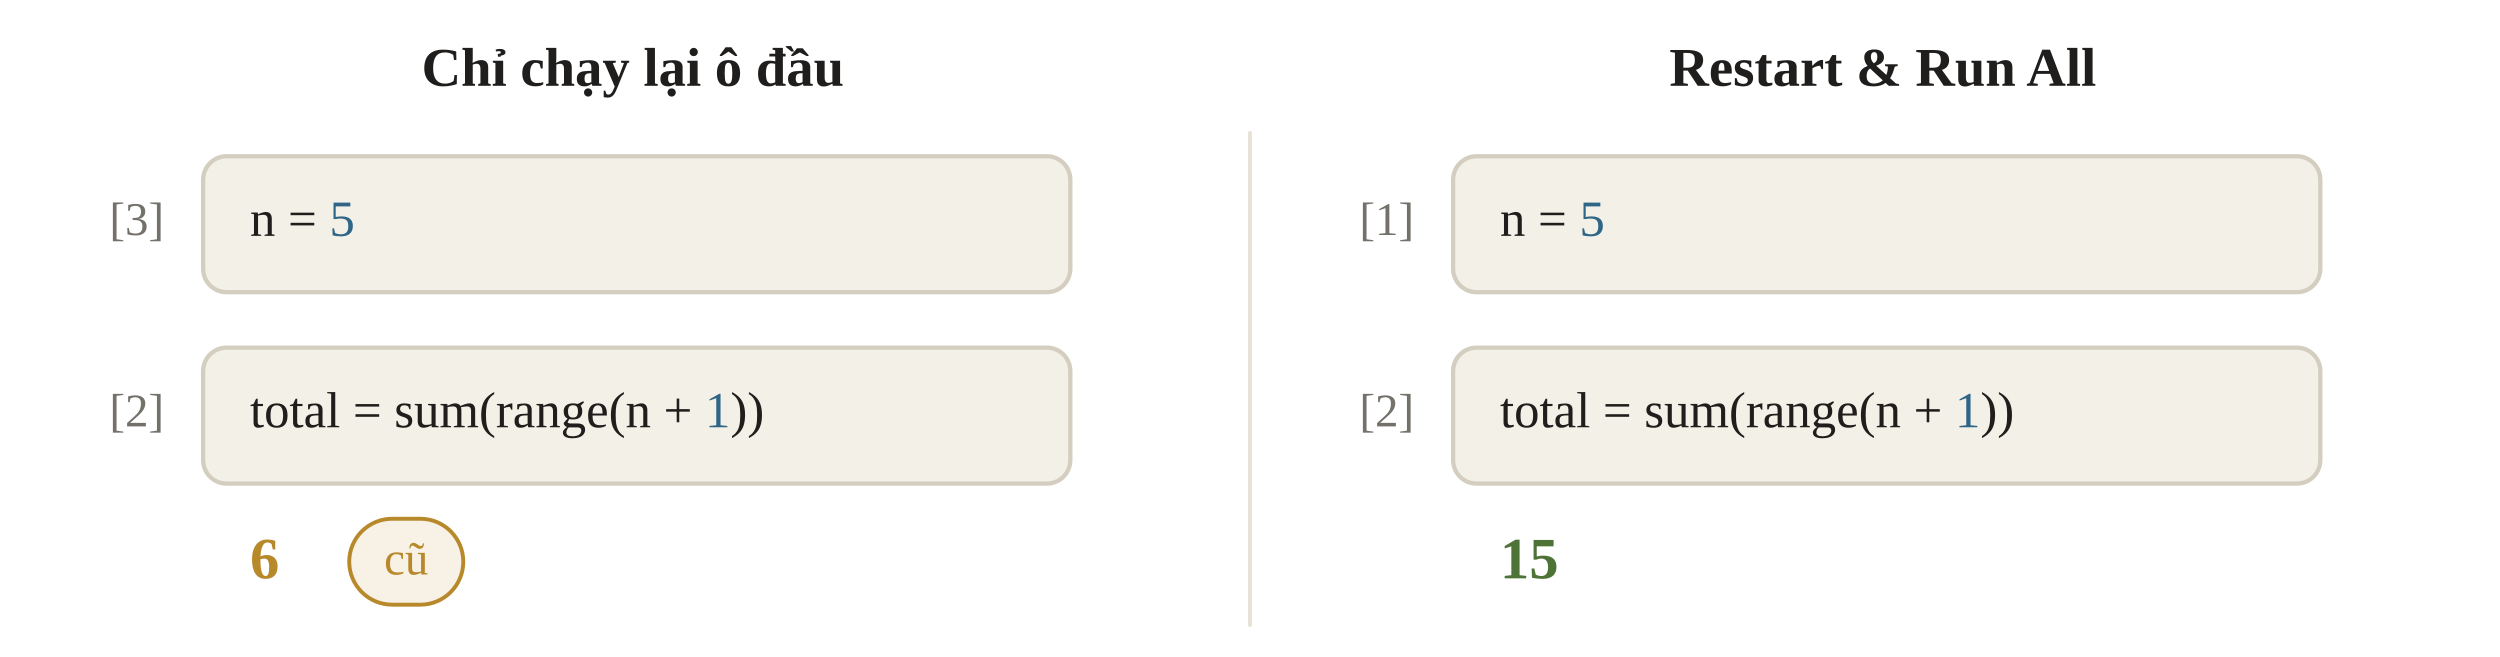
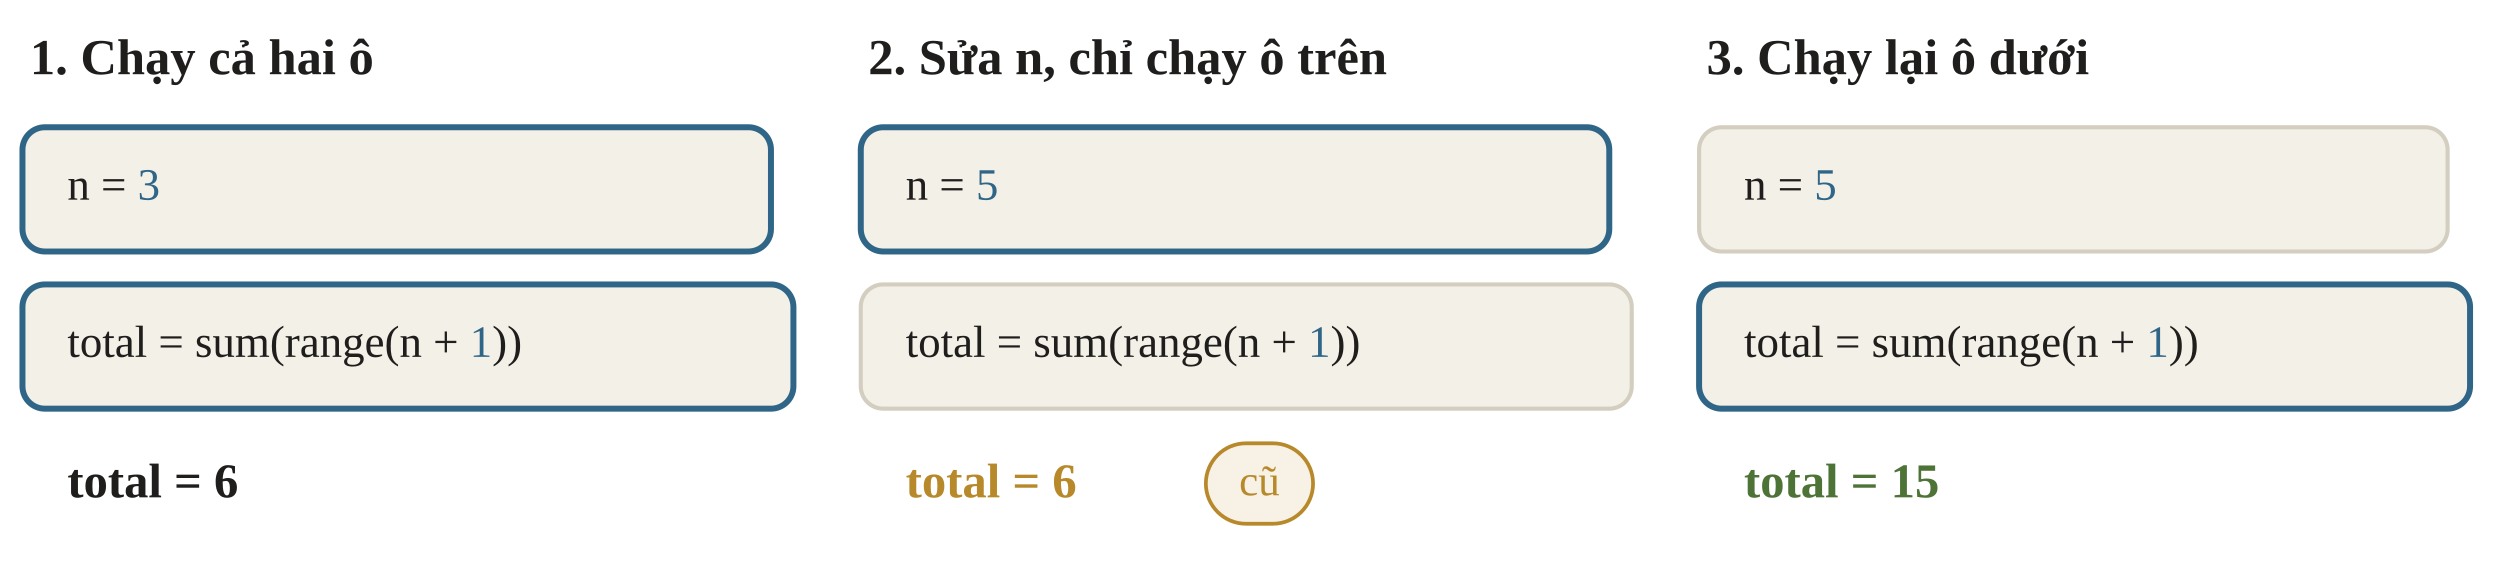
- <svg xmlns="http://www.w3.org/2000/svg" viewBox="0 0 640 168" width="640" style="font-family:var(--serif, Lora, Georgia, serif);color:var(--text, #1f1e1c)">
-   <text x="162" y="18" fill="currentColor" text-anchor="middle" dominant-baseline="middle" font-family="var(--sans, Inter, &quot;Segoe UI&quot;, sans-serif)" font-size="14" font-weight="600">Chỉ chạy lại ô đầu</text>
-   <rect x="52" y="40" width="222" height="34.8" rx="6" fill="var(--code-bg, #f3f0e7)" fill-opacity="1" stroke="var(--line-strong, #d3cebf)" stroke-width="1.1" />
-   <text xml:space="preserve" style="font-variant-ligatures:none" x="42" y="57.4" fill="var(--muted, #73716a)" text-anchor="end" dominant-baseline="middle" font-family="var(--mono, &quot;JetBrains Mono&quot;, Consolas, monospace)" font-size="12" font-weight="400">[3]</text>
-   <text x="64" y="57.4" fill="currentColor" dominant-baseline="middle" xml:space="preserve" style="font-variant-ligatures:none" font-family="var(--mono, &quot;JetBrains Mono&quot;, Consolas, monospace)" font-size="13">n = <tspan fill="var(--t-n, #2f6587)">5</tspan>
+ <svg xmlns="http://www.w3.org/2000/svg" viewBox="0 0 668 150" width="640" role="img" aria-label="Sửa n mà chưa chạy lại ô dưới thì total vẫn là 6." style="font-family:var(--serif, Lora, Georgia, serif);color:var(--text, #1f1e1c)">
+   <text x="8" y="16" fill="currentColor" text-anchor="start" dominant-baseline="middle" font-family="var(--sans, Inter, &quot;Segoe UI&quot;, sans-serif)" font-size="13.5" font-weight="600">1. Chạy cả hai ô</text>
+   <rect x="6" y="34" width="200" height="33.2" rx="6" fill="var(--code-bg, #f3f0e7)" fill-opacity="1" stroke="var(--t-n, #2f6587)" stroke-width="1.6" />
+   <text x="18" y="50.6" fill="currentColor" dominant-baseline="middle" xml:space="preserve" style="font-variant-ligatures:none" font-family="var(--mono, &quot;JetBrains Mono&quot;, Consolas, monospace)" font-size="12">n = <tspan fill="var(--t-n, #2f6587)">3</tspan>
  </text>
-   <rect x="52" y="89" width="222" height="34.8" rx="6" fill="var(--code-bg, #f3f0e7)" fill-opacity="1" stroke="var(--line-strong, #d3cebf)" stroke-width="1.1" />
-   <text xml:space="preserve" style="font-variant-ligatures:none" x="42" y="106.4" fill="var(--muted, #73716a)" text-anchor="end" dominant-baseline="middle" font-family="var(--mono, &quot;JetBrains Mono&quot;, Consolas, monospace)" font-size="12" font-weight="400">[2]</text>
-   <text x="64" y="106.4" fill="currentColor" dominant-baseline="middle" xml:space="preserve" style="font-variant-ligatures:none" font-family="var(--mono, &quot;JetBrains Mono&quot;, Consolas, monospace)" font-size="13">total = sum(range(n + <tspan fill="var(--t-n, #2f6587)">1</tspan>))</text>
-   <text xml:space="preserve" style="font-variant-ligatures:none" x="64" y="143.8" fill="#b8892b" text-anchor="start" dominant-baseline="middle" font-family="var(--mono, &quot;JetBrains Mono&quot;, Consolas, monospace)" font-size="15" font-weight="600">6</text>
-   <rect x="89.4" y="132.8" width="29.2" height="22" rx="11" fill="#b8892b" fill-opacity="0.12" stroke="#b8892b" stroke-width="1" />
-   <text x="104" y="144.3" fill="#b8892b" text-anchor="middle" dominant-baseline="middle" font-family="var(--sans, Inter, &quot;Segoe UI&quot;, sans-serif)" font-size="12" font-weight="500">cũ</text>
-   <text x="482" y="18" fill="currentColor" text-anchor="middle" dominant-baseline="middle" font-family="var(--sans, Inter, &quot;Segoe UI&quot;, sans-serif)" font-size="14" font-weight="600">Restart &amp; Run All</text>
-   <rect x="372" y="40" width="222" height="34.8" rx="6" fill="var(--code-bg, #f3f0e7)" fill-opacity="1" stroke="var(--line-strong, #d3cebf)" stroke-width="1.1" />
-   <text xml:space="preserve" style="font-variant-ligatures:none" x="362" y="57.4" fill="var(--muted, #73716a)" text-anchor="end" dominant-baseline="middle" font-family="var(--mono, &quot;JetBrains Mono&quot;, Consolas, monospace)" font-size="12" font-weight="400">[1]</text>
-   <text x="384" y="57.4" fill="currentColor" dominant-baseline="middle" xml:space="preserve" style="font-variant-ligatures:none" font-family="var(--mono, &quot;JetBrains Mono&quot;, Consolas, monospace)" font-size="13">n = <tspan fill="var(--t-n, #2f6587)">5</tspan>
+   <rect x="6" y="76" width="206" height="33.2" rx="6" fill="var(--code-bg, #f3f0e7)" fill-opacity="1" stroke="var(--t-n, #2f6587)" stroke-width="1.6" />
+   <text x="18" y="92.6" fill="currentColor" dominant-baseline="middle" xml:space="preserve" style="font-variant-ligatures:none" font-family="var(--mono, &quot;JetBrains Mono&quot;, Consolas, monospace)" font-size="12">total = sum(range(n + <tspan fill="var(--t-n, #2f6587)">1</tspan>))</text>
+   <text xml:space="preserve" style="font-variant-ligatures:none" x="18" y="129.2" fill="currentColor" text-anchor="start" dominant-baseline="middle" font-family="var(--mono, &quot;JetBrains Mono&quot;, Consolas, monospace)" font-size="13" font-weight="600">total = 6</text>
+   <text x="232" y="16" fill="currentColor" text-anchor="start" dominant-baseline="middle" font-family="var(--sans, Inter, &quot;Segoe UI&quot;, sans-serif)" font-size="13.5" font-weight="600">2. Sửa n, chỉ chạy ô trên</text>
+   <rect x="230" y="34" width="200" height="33.2" rx="6" fill="var(--code-bg, #f3f0e7)" fill-opacity="1" stroke="var(--t-n, #2f6587)" stroke-width="1.6" />
+   <text x="242" y="50.6" fill="currentColor" dominant-baseline="middle" xml:space="preserve" style="font-variant-ligatures:none" font-family="var(--mono, &quot;JetBrains Mono&quot;, Consolas, monospace)" font-size="12">n = <tspan fill="var(--t-n, #2f6587)">5</tspan>
  </text>
-   <rect x="372" y="89" width="222" height="34.8" rx="6" fill="var(--code-bg, #f3f0e7)" fill-opacity="1" stroke="var(--line-strong, #d3cebf)" stroke-width="1.1" />
-   <text xml:space="preserve" style="font-variant-ligatures:none" x="362" y="106.4" fill="var(--muted, #73716a)" text-anchor="end" dominant-baseline="middle" font-family="var(--mono, &quot;JetBrains Mono&quot;, Consolas, monospace)" font-size="12" font-weight="400">[2]</text>
-   <text x="384" y="106.4" fill="currentColor" dominant-baseline="middle" xml:space="preserve" style="font-variant-ligatures:none" font-family="var(--mono, &quot;JetBrains Mono&quot;, Consolas, monospace)" font-size="13">total = sum(range(n + <tspan fill="var(--t-n, #2f6587)">1</tspan>))</text>
-   <text xml:space="preserve" style="font-variant-ligatures:none" x="384" y="143.8" fill="var(--t-s, #4d7337)" text-anchor="start" dominant-baseline="middle" font-family="var(--mono, &quot;JetBrains Mono&quot;, Consolas, monospace)" font-size="15" font-weight="600">15</text>
-   <path d="M 320,34 L 320,160" fill="none" stroke="var(--line, #e6e2d6)" stroke-width="1" stroke-linecap="round" />
+   <rect x="230" y="76" width="206" height="33.2" rx="6" fill="var(--code-bg, #f3f0e7)" fill-opacity="1" stroke="var(--line-strong, #d3cebf)" stroke-width="1.1" />
+   <text x="242" y="92.6" fill="currentColor" dominant-baseline="middle" xml:space="preserve" style="font-variant-ligatures:none" font-family="var(--mono, &quot;JetBrains Mono&quot;, Consolas, monospace)" font-size="12">total = sum(range(n + <tspan fill="var(--t-n, #2f6587)">1</tspan>))</text>
+   <text xml:space="preserve" style="font-variant-ligatures:none" x="242" y="129.2" fill="#b8892b" text-anchor="start" dominant-baseline="middle" font-family="var(--mono, &quot;JetBrains Mono&quot;, Consolas, monospace)" font-size="13" font-weight="600">total = 6</text>
+   <rect x="322.2" y="118.45" width="28.65" height="21.5" rx="10.75" fill="#b8892b" fill-opacity="0.12" stroke="#b8892b" stroke-width="1" />
+   <text x="336.525" y="129.7" fill="#b8892b" text-anchor="middle" dominant-baseline="middle" font-family="var(--sans, Inter, &quot;Segoe UI&quot;, sans-serif)" font-size="11.5" font-weight="500">cũ</text>
+   <text x="456" y="16" fill="currentColor" text-anchor="start" dominant-baseline="middle" font-family="var(--sans, Inter, &quot;Segoe UI&quot;, sans-serif)" font-size="13.5" font-weight="600">3. Chạy lại ô dưới</text>
+   <rect x="454" y="34" width="200" height="33.2" rx="6" fill="var(--code-bg, #f3f0e7)" fill-opacity="1" stroke="var(--line-strong, #d3cebf)" stroke-width="1.1" />
+   <text x="466" y="50.6" fill="currentColor" dominant-baseline="middle" xml:space="preserve" style="font-variant-ligatures:none" font-family="var(--mono, &quot;JetBrains Mono&quot;, Consolas, monospace)" font-size="12">n = <tspan fill="var(--t-n, #2f6587)">5</tspan>
+   </text>
+   <rect x="454" y="76" width="206" height="33.2" rx="6" fill="var(--code-bg, #f3f0e7)" fill-opacity="1" stroke="var(--t-n, #2f6587)" stroke-width="1.6" />
+   <text x="466" y="92.6" fill="currentColor" dominant-baseline="middle" xml:space="preserve" style="font-variant-ligatures:none" font-family="var(--mono, &quot;JetBrains Mono&quot;, Consolas, monospace)" font-size="12">total = sum(range(n + <tspan fill="var(--t-n, #2f6587)">1</tspan>))</text>
+   <text xml:space="preserve" style="font-variant-ligatures:none" x="466" y="129.2" fill="var(--t-s, #4d7337)" text-anchor="start" dominant-baseline="middle" font-family="var(--mono, &quot;JetBrains Mono&quot;, Consolas, monospace)" font-size="13" font-weight="600">total = 15</text>
</svg>
